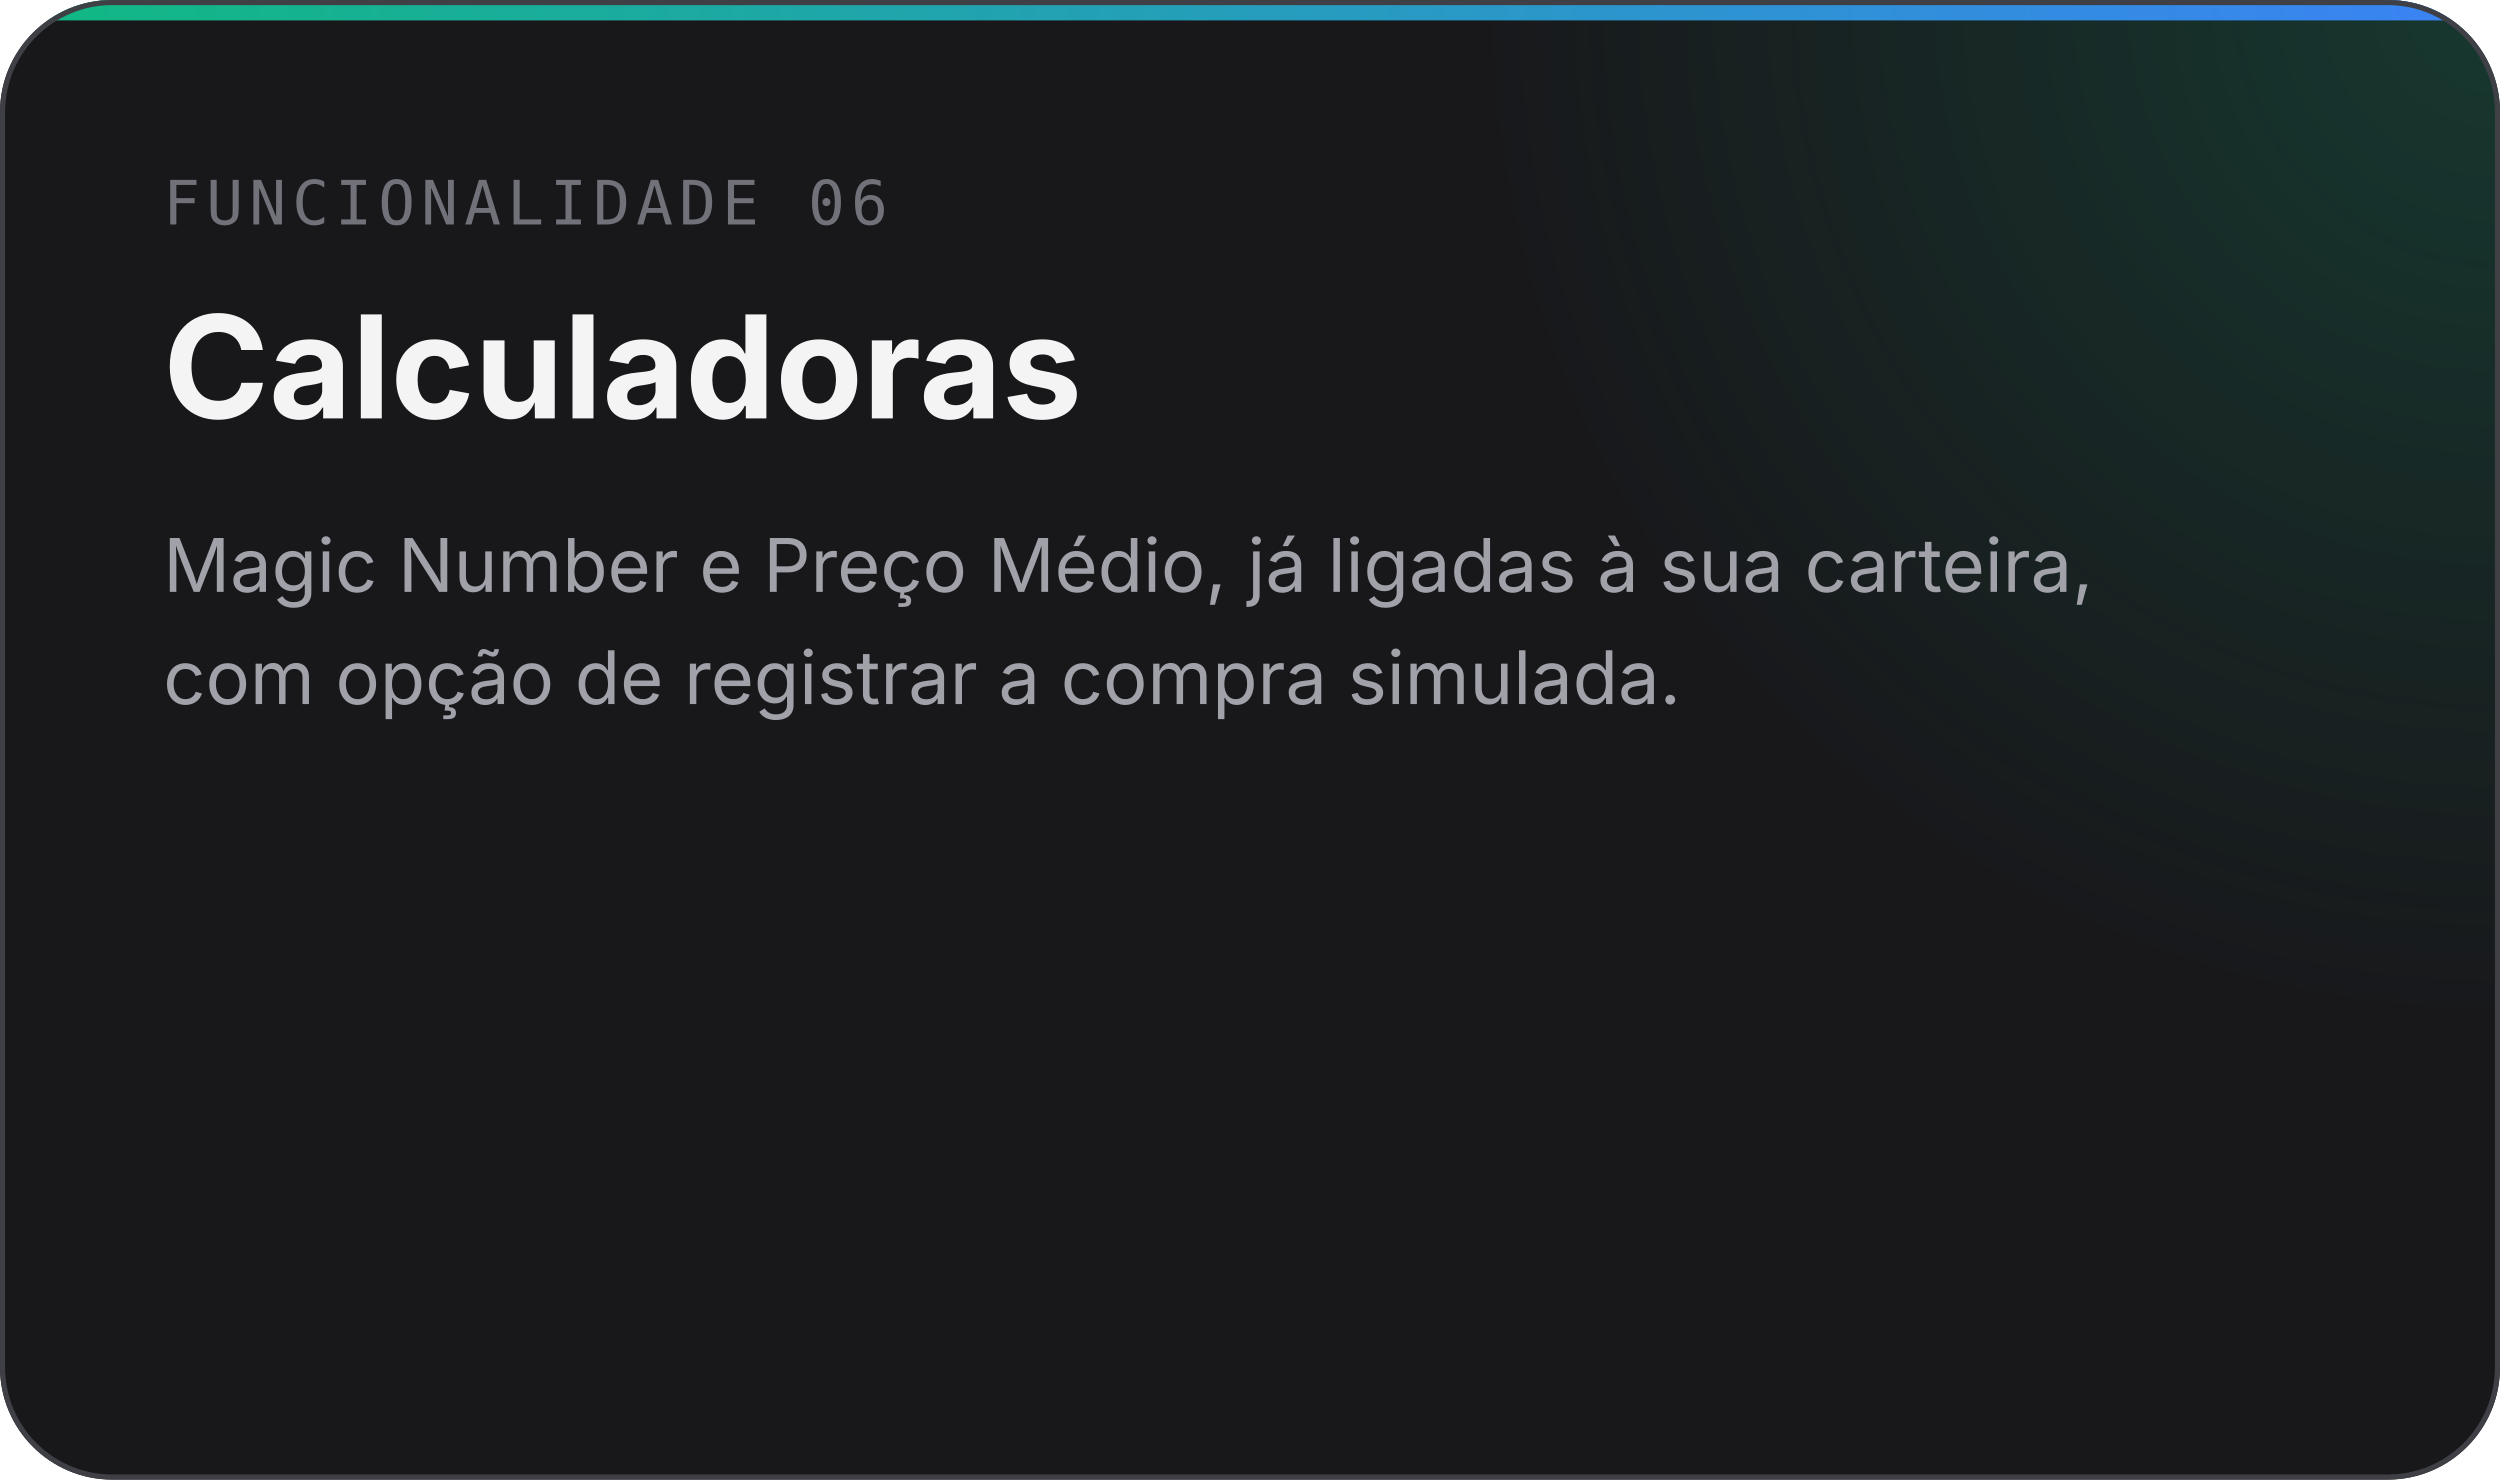
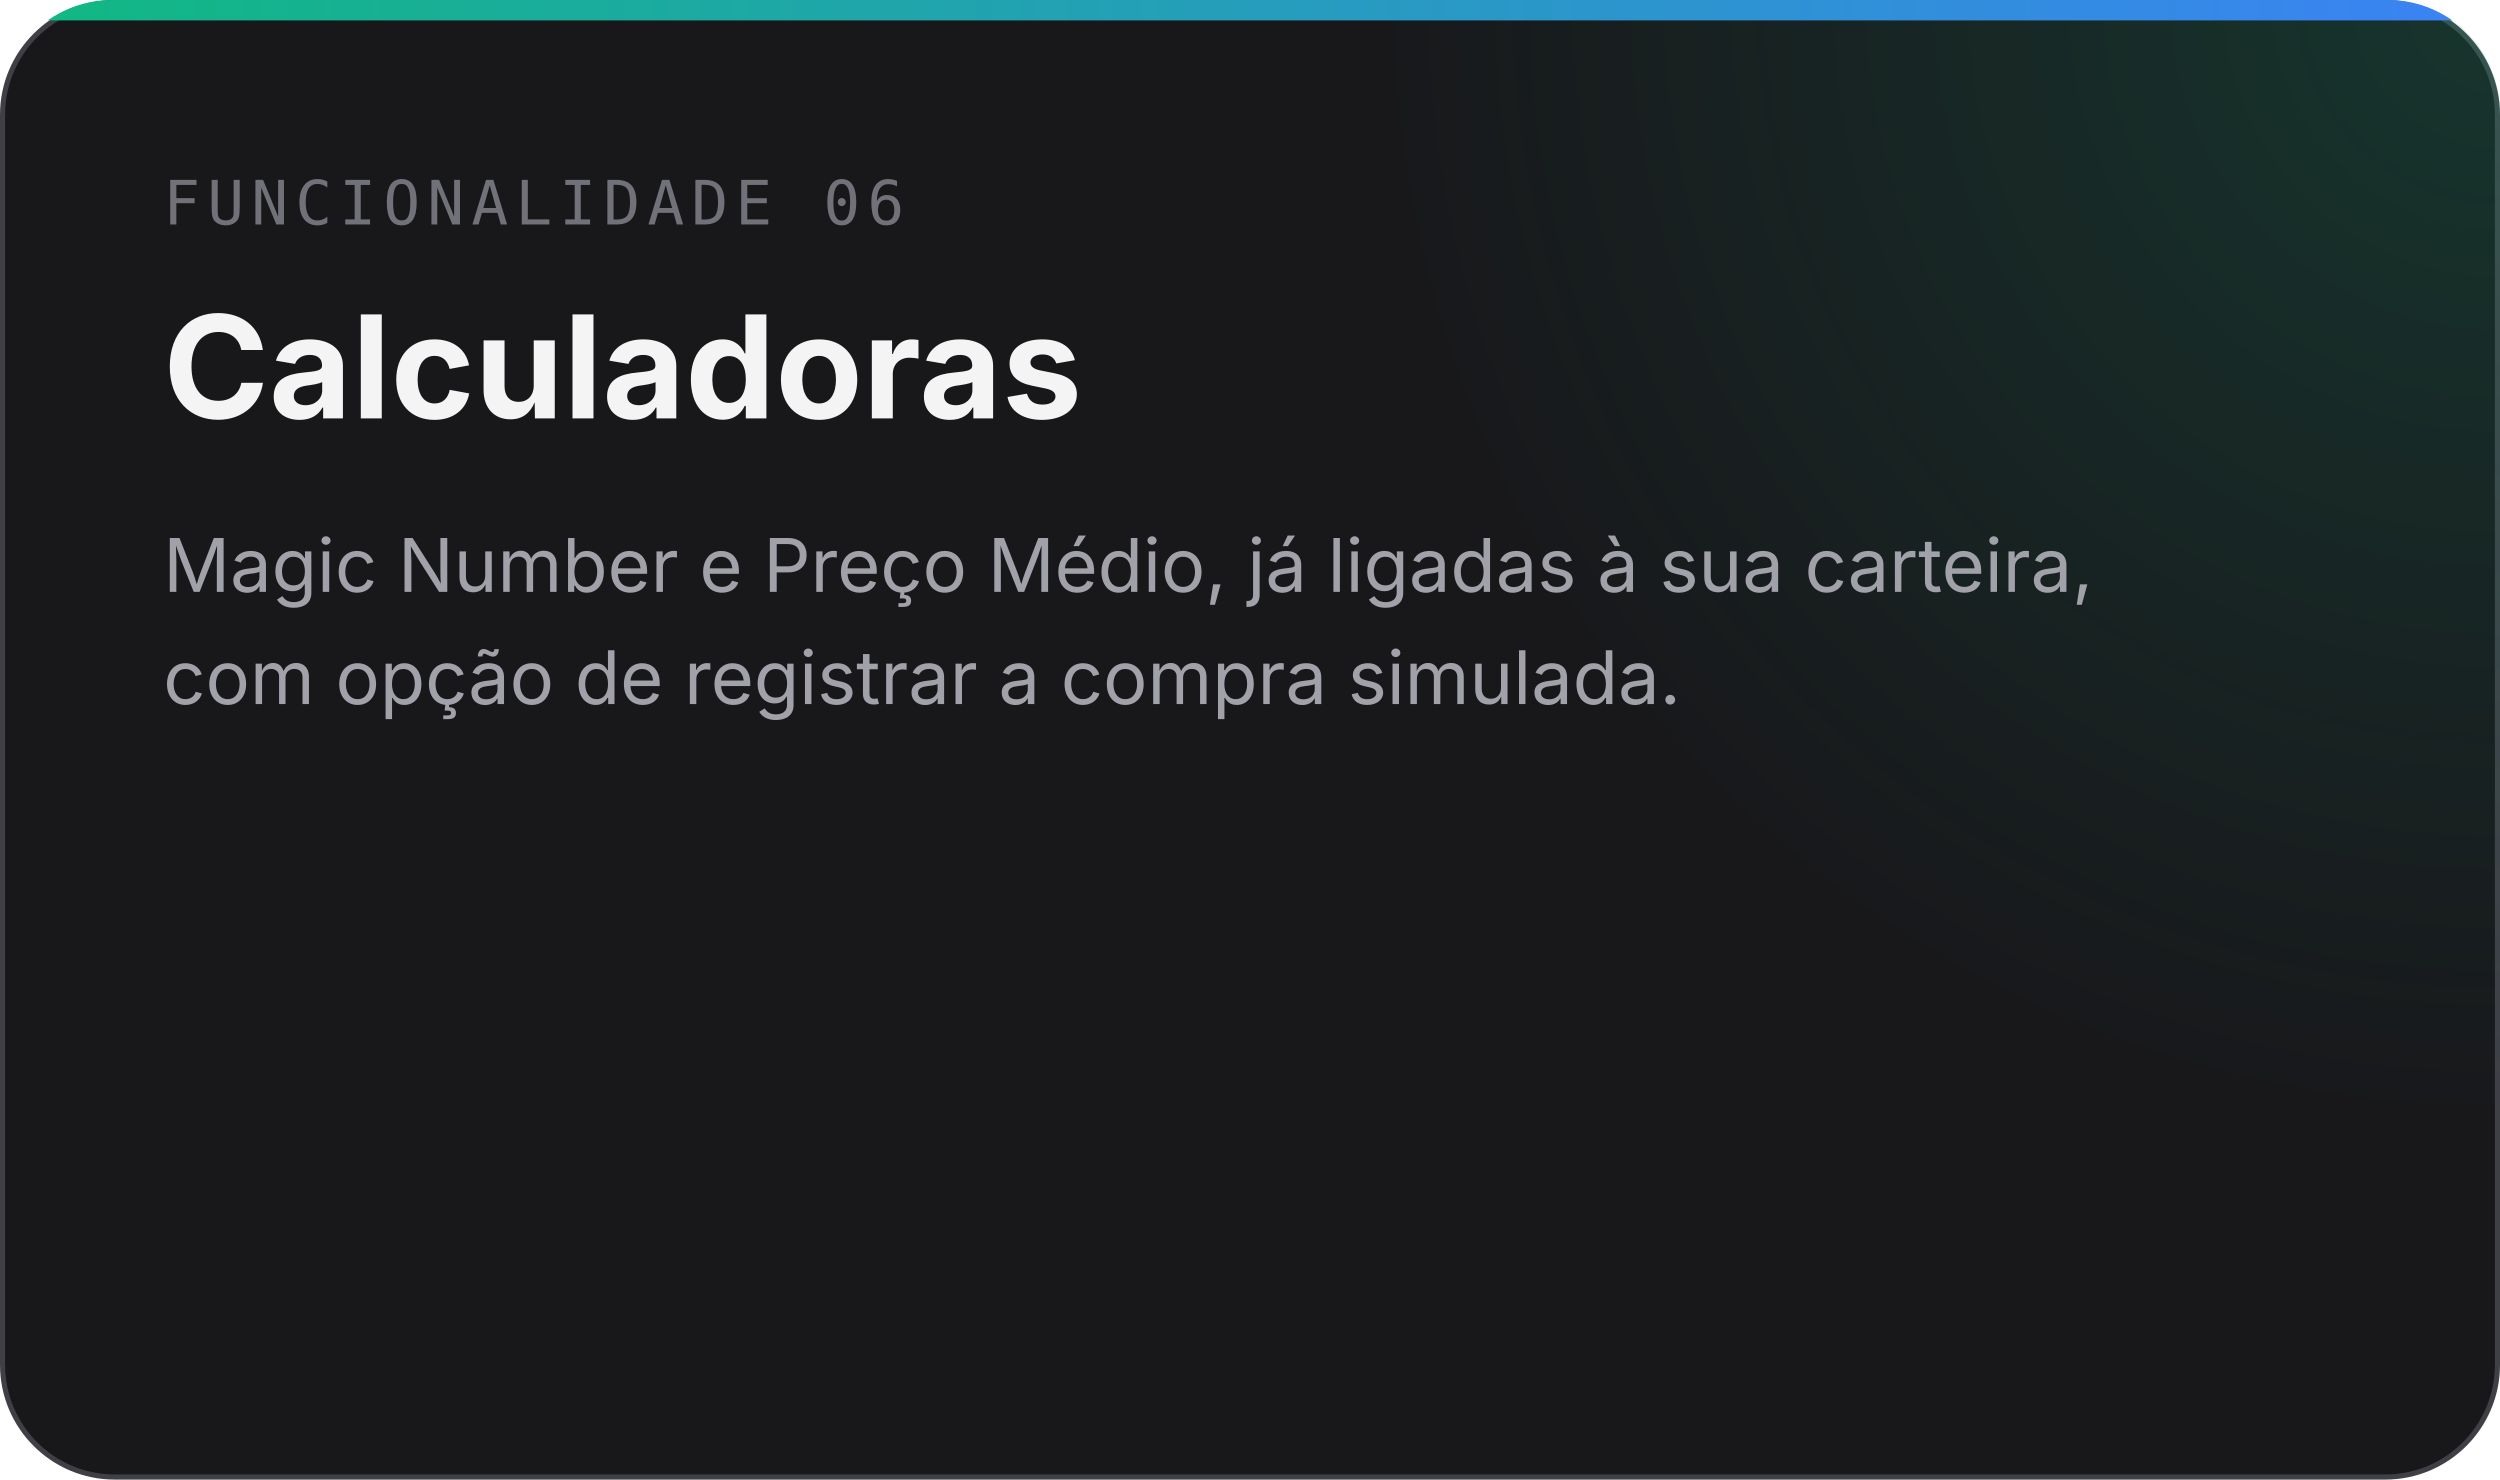
- <svg xmlns="http://www.w3.org/2000/svg" width="490" height="290" viewBox="0 0 490 290" role="img" aria-label="Calculadoras: Magic Number e Preço Médio, já ligadas à sua carteira, com opção de registrar a compra simulada.">
+ <svg xmlns="http://www.w3.org/2000/svg" width="490" height="290" viewBox="0 0 490 290" role="img" aria-label="Calculadoras. Magic Number e Preço Médio, já ligadas à sua carteira, com opção de registrar a compra simulada.">
  <defs>
-     <radialGradient id="ga">
-       <stop offset="0" stop-color="#10b981" stop-opacity="0.2" />
-       <stop offset="1" stop-color="#10b981" stop-opacity="0" />
-     </radialGradient>
-     <clipPath id="c">
-       <rect width="490" height="290" rx="22" />
-     </clipPath>
    <linearGradient id="g" x1="0" y1="0" x2="1" y2="0">
      <stop offset="0" stop-color="#10b981" />
      <stop offset="1" stop-color="#3b82f6" />
    </linearGradient>
+     <radialGradient id="fc" gradientUnits="userSpaceOnUse" cx="490" cy="0" r="220">
+       <stop offset="0" stop-color="#10b981" stop-opacity="0.18" />
+       <stop offset="1" stop-color="#10b981" stop-opacity="0" />
+     </radialGradient>
+     <clipPath id="fk">
+       <rect width="490" height="290" rx="22" />
+     </clipPath>
  </defs>
-   <g clip-path="url(#c)">
-     <rect width="490" height="290" fill="#18181b" />
-     <circle cx="490" cy="0" r="200" fill="url(#ga)" />
+   <rect x="0.5" y="0.5" width="489" height="289" rx="22" fill="#18181b" stroke="#3f3f46" />
+   <g clip-path="url(#fk)">
+     <rect width="490" height="290" fill="url(#fc)" />
    <rect width="490" height="4" fill="url(#g)" />
  </g>
-   <rect x=".5" y=".5" width="489" height="289" rx="21.5" fill="none" stroke="#3f3f46" />
-   <text x="32" y="44" font-family="ui-monospace,'SFMono-Regular',Menlo,Consolas,monospace" font-size="12" letter-spacing="1.2" fill="#71717a">FUNCIONALIDADE 06</text>
+   <text x="32" y="44" font-family="ui-monospace,'SFMono-Regular',Menlo,Consolas,monospace" font-size="12" letter-spacing="1.4" fill="#71717a">FUNCIONALIDADE 06</text>
  <text x="32" y="82" font-family="Inter,'Segoe UI',-apple-system,Helvetica,Arial,sans-serif" font-size="28" font-weight="700" fill="#f4f4f5">Calculadoras</text>
  <text x="32" y="116" font-family="Inter,'Segoe UI',-apple-system,Helvetica,Arial,sans-serif" font-size="14.5" fill="#a1a1aa">Magic Number e Preço Médio, já ligadas à sua carteira,</text>
  <text x="32" y="138" font-family="Inter,'Segoe UI',-apple-system,Helvetica,Arial,sans-serif" font-size="14.5" fill="#a1a1aa">com opção de registrar a compra simulada.</text>
</svg>
